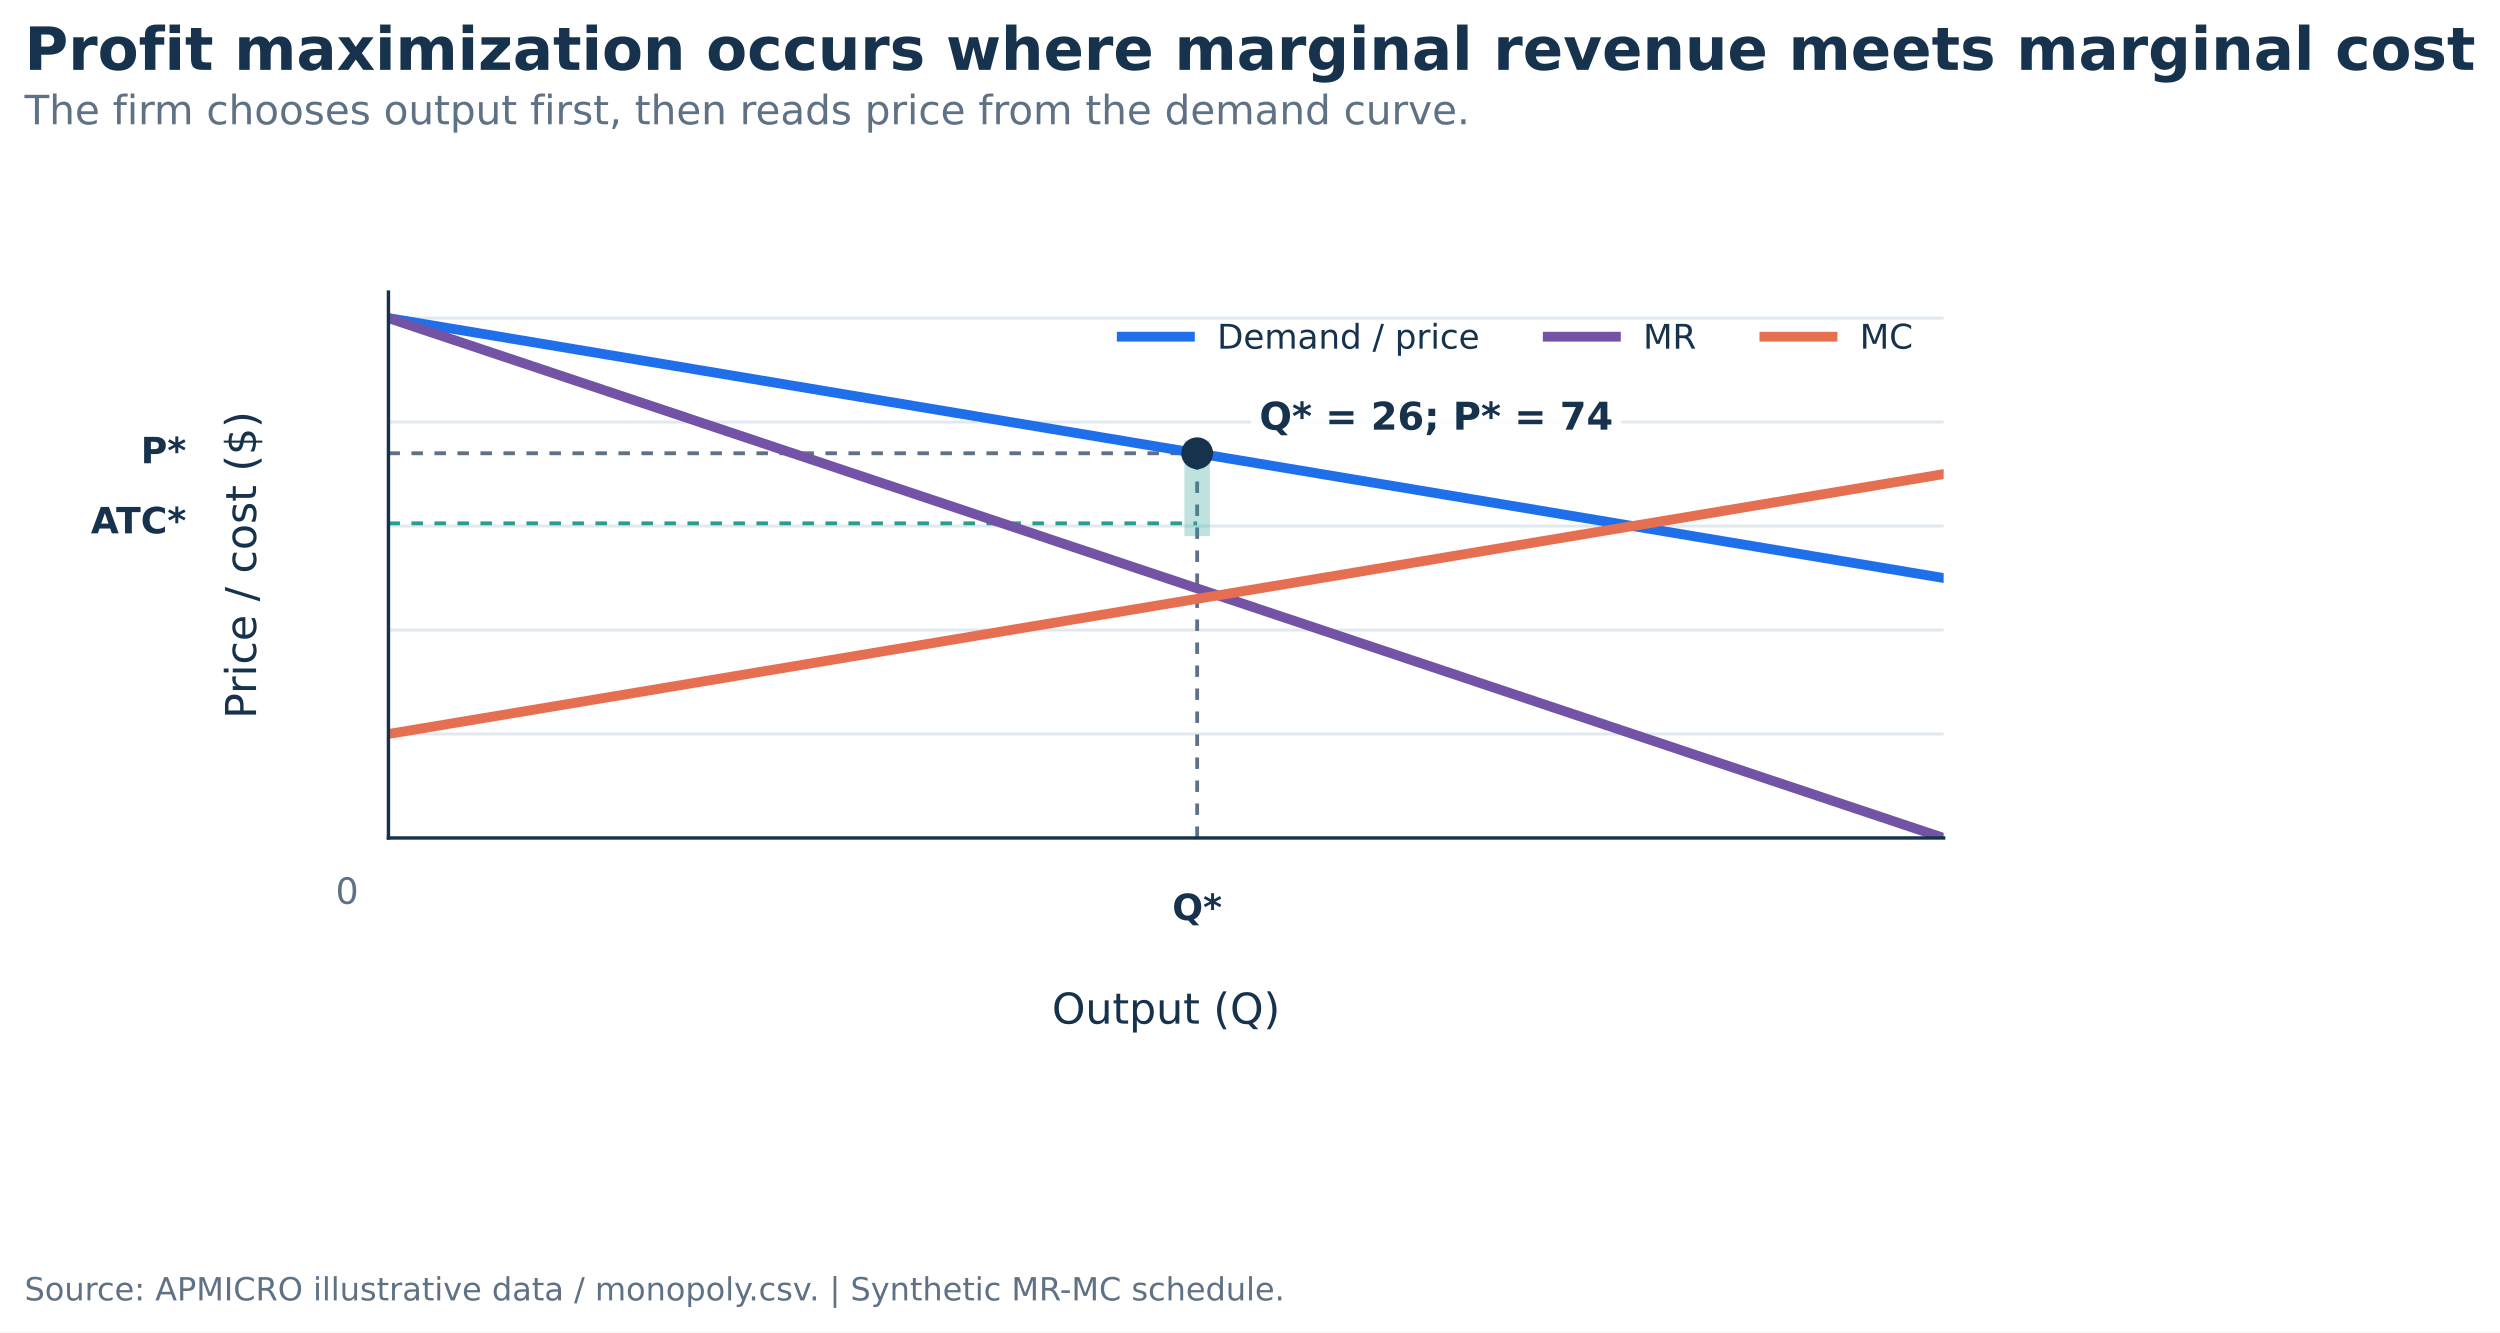
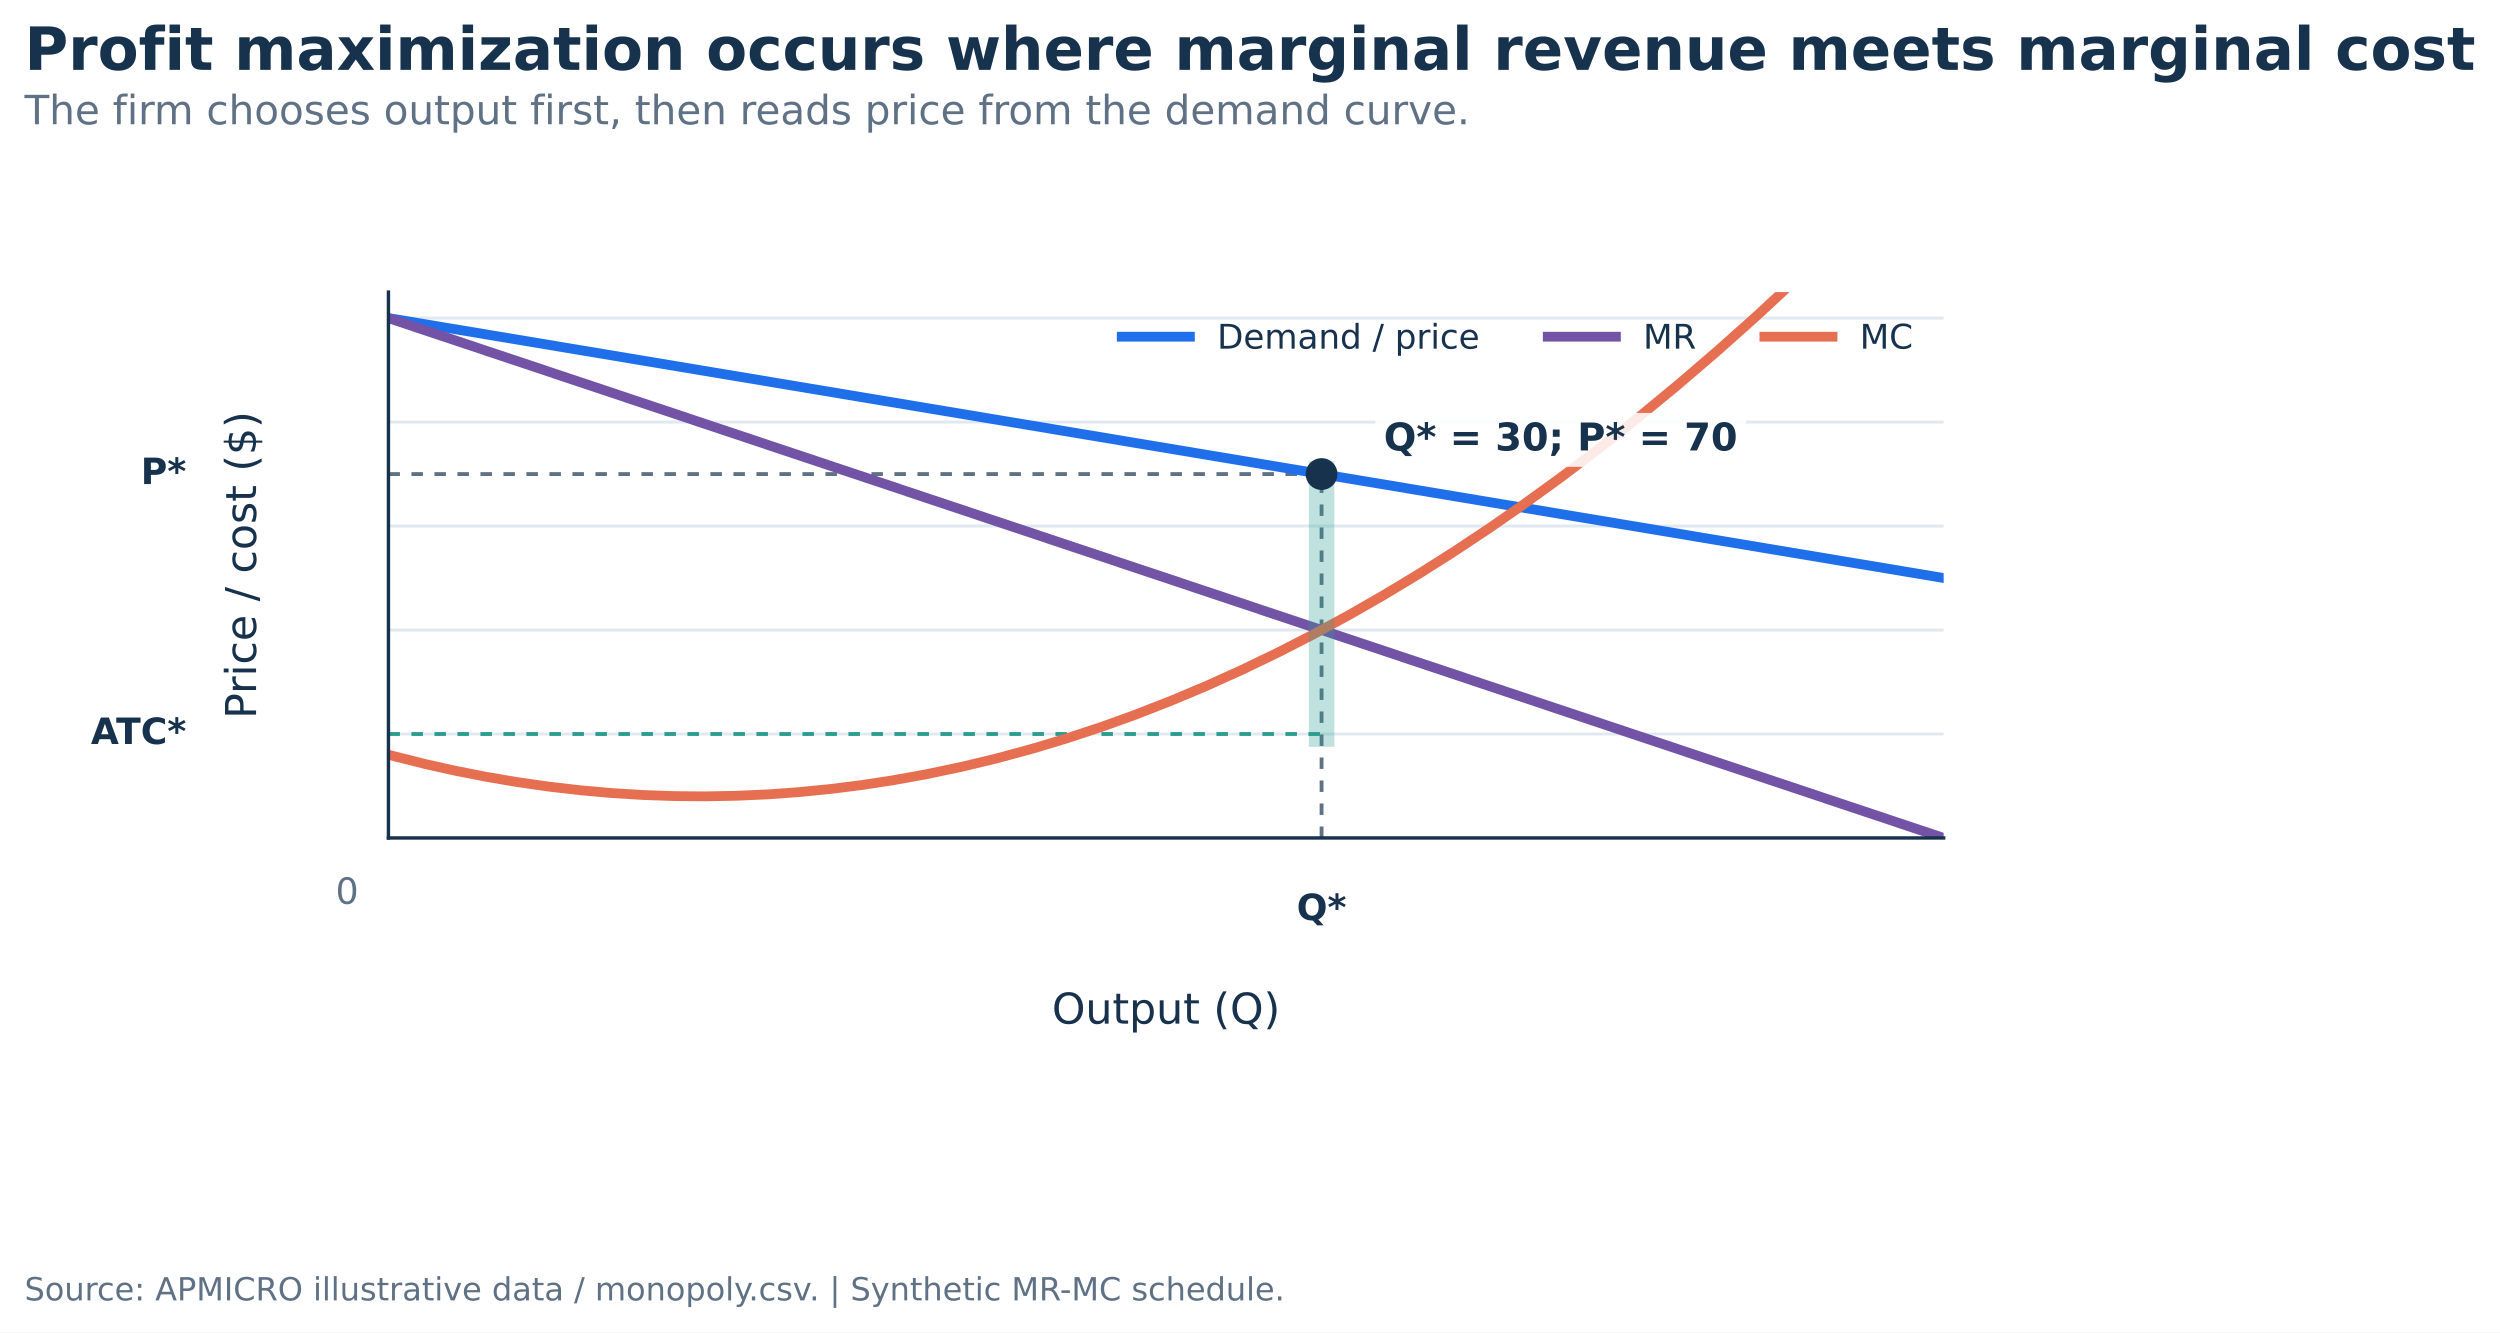
<svg xmlns="http://www.w3.org/2000/svg" xmlns:xlink="http://www.w3.org/1999/xlink" width="586.959pt" height="312.84pt" viewBox="0 0 586.959 312.84" version="1.1">
  <defs>
    <style type="text/css">*{stroke-linejoin: round; stroke-linecap: butt}</style>
  </defs>
  <g id="figure_1">
    <g id="patch_1">
-       <path d="M 0 312.84 L 586.959 312.84 L 586.959 0 L 0 0 z " style="fill: #ffffff" />
+       <path d="M 0 312.84  L 586.959 312.84  L 586.959 0  L 0 0  z " style="fill: #ffffff" />
    </g>
    <g id="axes_1">
      <g id="patch_2">
-         <path d="M 91.199 196.74 L 456.336 196.74 L 456.336 68.58 L 91.199 68.58 z " style="fill: #ffffff" />
+         <path d="M 91.199 196.74  L 456.336 196.74  L 456.336 68.58  L 91.199 68.58  z " style="fill: #ffffff" />
      </g>
      <g id="matplotlib.axis_1">
        <g id="xtick_1">
          <g id="line2d_1" />
        </g>
        <g id="xtick_2">
          <g id="line2d_2" />
        </g>
        <g id="xtick_3">
          <g id="line2d_3" />
        </g>
        <g id="xtick_4">
          <g id="line2d_4" />
        </g>
        <g id="xtick_5">
          <g id="line2d_5" />
        </g>
        <g id="xtick_6">
          <g id="line2d_6" />
        </g>
        <g id="text_1">
          <text style="font-size: 10px; font-family: 'DejaVu Sans'; text-anchor: middle; fill: #17324d" x="273.767" y="240.338" transform="rotate(-0 273.7674 240.3384)">Output (Q)</text>
        </g>
      </g>
      <g id="matplotlib.axis_2">
        <g id="ytick_1">
          <g id="line2d_7">
-             <path d="M 91.199 196.74 L 456.336 196.74 " clip-path="url(#p3a43438ed0)" style="fill: none; stroke: #d9e3ec; stroke-opacity: 0.8; stroke-width: 0.7; stroke-linecap: square" />
+             <path d="M 91.199 196.74  L 456.336 196.74  " clip-path="url(#p2288579b0a)" style="fill: none; stroke: #d9e3ec; stroke-opacity: 0.8; stroke-width: 0.7; stroke-linecap: square" />
          </g>
          <g id="line2d_8" />
        </g>
        <g id="ytick_2">
          <g id="line2d_9">
-             <path d="M 91.199 172.329 L 456.336 172.329 " clip-path="url(#p3a43438ed0)" style="fill: none; stroke: #d9e3ec; stroke-opacity: 0.8; stroke-width: 0.7; stroke-linecap: square" />
+             <path d="M 91.199 172.329  L 456.336 172.329  " clip-path="url(#p2288579b0a)" style="fill: none; stroke: #d9e3ec; stroke-opacity: 0.8; stroke-width: 0.7; stroke-linecap: square" />
          </g>
          <g id="line2d_10" />
        </g>
        <g id="ytick_3">
          <g id="line2d_11">
-             <path d="M 91.199 147.917 L 456.336 147.917 " clip-path="url(#p3a43438ed0)" style="fill: none; stroke: #d9e3ec; stroke-opacity: 0.8; stroke-width: 0.7; stroke-linecap: square" />
+             <path d="M 91.199 147.917  L 456.336 147.917  " clip-path="url(#p2288579b0a)" style="fill: none; stroke: #d9e3ec; stroke-opacity: 0.8; stroke-width: 0.7; stroke-linecap: square" />
          </g>
          <g id="line2d_12" />
        </g>
        <g id="ytick_4">
          <g id="line2d_13">
-             <path d="M 91.199 123.506 L 456.336 123.506 " clip-path="url(#p3a43438ed0)" style="fill: none; stroke: #d9e3ec; stroke-opacity: 0.8; stroke-width: 0.7; stroke-linecap: square" />
+             <path d="M 91.199 123.506  L 456.336 123.506  " clip-path="url(#p2288579b0a)" style="fill: none; stroke: #d9e3ec; stroke-opacity: 0.8; stroke-width: 0.7; stroke-linecap: square" />
          </g>
          <g id="line2d_14" />
        </g>
        <g id="ytick_5">
          <g id="line2d_15">
-             <path d="M 91.199 99.094 L 456.336 99.094 " clip-path="url(#p3a43438ed0)" style="fill: none; stroke: #d9e3ec; stroke-opacity: 0.8; stroke-width: 0.7; stroke-linecap: square" />
+             <path d="M 91.199 99.094  L 456.336 99.094  " clip-path="url(#p2288579b0a)" style="fill: none; stroke: #d9e3ec; stroke-opacity: 0.8; stroke-width: 0.7; stroke-linecap: square" />
          </g>
          <g id="line2d_16" />
        </g>
        <g id="ytick_6">
          <g id="line2d_17">
-             <path d="M 91.199 74.683 L 456.336 74.683 " clip-path="url(#p3a43438ed0)" style="fill: none; stroke: #d9e3ec; stroke-opacity: 0.8; stroke-width: 0.7; stroke-linecap: square" />
+             <path d="M 91.199 74.683  L 456.336 74.683  " clip-path="url(#p2288579b0a)" style="fill: none; stroke: #d9e3ec; stroke-opacity: 0.8; stroke-width: 0.7; stroke-linecap: square" />
          </g>
          <g id="line2d_18" />
        </g>
        <g id="text_2">
          <text style="font-size: 10px; font-family: 'DejaVu Sans'; text-anchor: middle; fill: #17324d" x="60.119" y="132.66" transform="rotate(-90 60.11911 132.66)">Price / cost ($)</text>
        </g>
      </g>
      <g id="line2d_19">
-         <path d="M 281.07 196.74 L 281.07 106.418 " clip-path="url(#p3a43438ed0)" style="fill: none; stroke-dasharray: 2.7,2.7; stroke-dashoffset: 0; stroke: #5f7184; stroke-width: 0.9" />
+         <path d="M 310.281 196.74  L 310.281 111.3  " clip-path="url(#p2288579b0a)" style="fill: none; stroke-dasharray: 2.7,2.7; stroke-dashoffset: 0; stroke: #5f7184; stroke-width: 0.9" />
      </g>
      <g id="line2d_20">
-         <path d="M 91.199 106.418 L 281.07 106.418 " clip-path="url(#p3a43438ed0)" style="fill: none; stroke-dasharray: 2.7,2.7; stroke-dashoffset: 0; stroke: #5f7184; stroke-width: 0.9" />
+         <path d="M 91.199 111.3  L 310.281 111.3  " clip-path="url(#p2288579b0a)" style="fill: none; stroke-dasharray: 2.7,2.7; stroke-dashoffset: 0; stroke: #5f7184; stroke-width: 0.9" />
      </g>
      <g id="line2d_21">
-         <path d="M 91.199 122.871 L 281.07 122.871 " clip-path="url(#p3a43438ed0)" style="fill: none; stroke-dasharray: 2.7,2.7; stroke-dashoffset: 0; stroke: #2a9d8f; stroke-width: 0.9" />
+         <path d="M 91.199 172.329  L 310.281 172.329  " clip-path="url(#p2288579b0a)" style="fill: none; stroke-dasharray: 2.7,2.7; stroke-dashoffset: 0; stroke: #2a9d8f; stroke-width: 0.9" />
      </g>
      <g id="line2d_22">
-         <path d="M 91.199 74.683 L 105.804 77.124 L 120.41 79.565 L 135.015 82.006 L 149.621 84.447 L 164.226 86.889 L 178.832 89.33 L 193.437 91.771 L 208.043 94.212 L 222.648 96.653 L 237.254 99.094 L 251.859 101.535 L 266.465 103.977 L 281.07 106.418 L 295.676 108.859 L 310.281 111.3 L 324.887 113.741 L 339.492 116.182 L 354.098 118.623 L 368.703 121.065 L 383.309 123.506 L 397.914 125.947 L 412.52 128.388 L 427.125 130.829 L 441.731 133.27 L 456.336 135.711 " clip-path="url(#p3a43438ed0)" style="fill: none; stroke: #1f6feb; stroke-width: 2.3; stroke-linecap: square" />
+         <path d="M 91.199 74.683  L 456.336 135.711  L 456.336 135.711  " clip-path="url(#p2288579b0a)" style="fill: none; stroke: #1f6feb; stroke-width: 2.3; stroke-linecap: square" />
      </g>
      <g id="line2d_23">
-         <path d="M 91.199 74.683 L 105.804 79.565 L 120.41 84.447 L 135.015 89.33 L 149.621 94.212 L 164.226 99.094 L 178.832 103.977 L 193.437 108.859 L 208.043 113.741 L 222.648 118.623 L 237.254 123.506 L 251.859 128.388 L 266.465 133.27 L 281.07 138.153 L 295.676 143.035 L 310.281 147.917 L 324.887 152.799 L 339.492 157.682 L 354.098 162.564 L 368.703 167.446 L 383.309 172.329 L 397.914 177.211 L 412.52 182.093 L 427.125 186.975 L 441.731 191.858 L 456.336 196.74 " clip-path="url(#p3a43438ed0)" style="fill: none; stroke: #7353a6; stroke-width: 2.3; stroke-linecap: square" />
+         <path d="M 91.199 74.683  L 456.336 196.74  L 456.336 196.74  " clip-path="url(#p2288579b0a)" style="fill: none; stroke: #7353a6; stroke-width: 2.3; stroke-linecap: square" />
      </g>
      <g id="line2d_24">
-         <path d="M 91.199 172.329 L 105.804 169.887 L 120.41 167.446 L 135.015 165.005 L 149.621 162.564 L 164.226 160.123 L 178.832 157.682 L 193.437 155.241 L 208.043 152.799 L 222.648 150.358 L 237.254 147.917 L 251.859 145.476 L 266.465 143.035 L 281.07 140.594 L 295.676 138.153 L 310.281 135.711 L 324.887 133.27 L 339.492 130.829 L 354.098 128.388 L 368.703 125.947 L 383.309 123.506 L 397.914 121.065 L 412.52 118.623 L 427.125 116.182 L 441.731 113.741 L 456.336 111.3 " clip-path="url(#p3a43438ed0)" style="fill: none; stroke: #e76f51; stroke-width: 2.3; stroke-linecap: square" />
+         <path d="M 91.199 177.211  L 99.733 179.358  L 107.048 180.988  L 114.363 182.422  L 121.678 183.659  L 128.993 184.701  L 136.308 185.547  L 143.623 186.197  L 150.937 186.651  L 158.252 186.909  L 165.567 186.971  L 172.882 186.837  L 180.197 186.507  L 187.512 185.981  L 194.827 185.26  L 202.142 184.342  L 209.457 183.229  L 217.381 181.801  L 225.916 180.007  L 233.84 178.102  L 242.374 175.793  L 250.299 173.41  L 258.833 170.587  L 266.757 167.726  L 275.291 164.389  L 283.216 161.051  L 291.75 157.199  L 300.284 153.08  L 308.209 149.017  L 316.743 144.383  L 324.667 139.843  L 333.201 134.695  L 341.126 129.678  L 349.66 124.015  L 357.584 118.52  L 366.728 111.892  L 375.872 104.959  L 385.015 97.719  L 394.159 90.173  L 403.303 82.321  L 412.446 74.163  L 422.2 65.123  L 431.343 56.332  L 440.487 47.235  L 449.631 37.831  L 456.336 30.742  L 456.336 30.742  " clip-path="url(#p2288579b0a)" style="fill: none; stroke: #e76f51; stroke-width: 2.3; stroke-linecap: square" />
      </g>
      <g id="line2d_25">
-         <path d="M 281.07 122.871 L 281.07 106.418 " clip-path="url(#p3a43438ed0)" style="fill: none; stroke: #2a9d8f; stroke-opacity: 0.3; stroke-width: 6; stroke-linecap: square" />
+         <path d="M 310.281 172.329  L 310.281 111.3  " clip-path="url(#p2288579b0a)" style="fill: none; stroke: #2a9d8f; stroke-opacity: 0.3; stroke-width: 6; stroke-linecap: square" />
      </g>
      <g id="patch_3">
-         <path d="M 91.199 196.74 L 91.199 68.58 " style="fill: none; stroke: #17324d; stroke-width: 0.8; stroke-linejoin: miter; stroke-linecap: square" />
+         <path d="M 91.199 196.74  L 91.199 68.58  " style="fill: none; stroke: #17324d; stroke-width: 0.8; stroke-linejoin: miter; stroke-linecap: square" />
      </g>
      <g id="patch_4">
-         <path d="M 91.199 196.74 L 456.336 196.74 " style="fill: none; stroke: #17324d; stroke-width: 0.8; stroke-linejoin: miter; stroke-linecap: square" />
+         <path d="M 91.199 196.74  L 456.336 196.74  " style="fill: none; stroke: #17324d; stroke-width: 0.8; stroke-linejoin: miter; stroke-linecap: square" />
      </g>
      <g id="text_3">
-         <text style="font-weight: 700; font-size: 8.5px; font-family: 'DejaVu Sans'; text-anchor: middle; fill: #17324d" x="281.07" y="216.015" transform="rotate(-0 281.0701 216.0147)">Q*</text>
+         <text style="font-weight: 700; font-size: 8.5px; font-family: 'DejaVu Sans'; text-anchor: middle; fill: #17324d" x="310.281" y="216.015" transform="rotate(-0 310.2811 216.0147)">Q*</text>
      </g>
      <g id="text_4">
-         <text style="font-weight: 700; font-size: 8.5px; font-family: 'DejaVu Sans'; text-anchor: end; fill: #17324d" x="43.731" y="108.763" transform="rotate(-0 43.73096 108.7632)">P*</text>
+         <text style="font-weight: 700; font-size: 8.5px; font-family: 'DejaVu Sans'; text-anchor: end; fill: #17324d" x="43.731" y="113.645" transform="rotate(-0 43.73096 113.6455)">P*</text>
      </g>
      <g id="text_5">
        <g id="patch_5">
-           <path d="M 295.676 104.736 L 378.733 104.736 Q 380.713 104.736 380.713 102.756 L 380.713 94.046 Q 380.713 92.066 378.733 92.066 L 295.676 92.066 Q 293.696 92.066 293.696 94.046 L 293.696 102.756 Q 293.696 104.736 295.676 104.736 z " style="fill: #ffffff; opacity: 0.85" />
+           <path d="M 324.887 109.618  L 407.944 109.618  Q 409.924 109.618 409.924 107.638  L 409.924 98.928  Q 409.924 96.948 407.944 96.948  L 324.887 96.948  Q 322.907 96.948 322.907 98.928  L 322.907 107.638  Q 322.907 109.618 324.887 109.618  z " style="fill: #ffffff; opacity: 0.85" />
        </g>
-         <text style="font-weight: 700; font-size: 9px; font-family: 'DejaVu Sans'; text-anchor: start; fill: #17324d" x="295.676" y="100.884" transform="rotate(-0 295.6756 100.8843)">Q* = 26; P* = 74</text>
+         <text style="font-weight: 700; font-size: 9px; font-family: 'DejaVu Sans'; text-anchor: start; fill: #17324d" x="324.887" y="105.767" transform="rotate(-0 324.8866 105.7666)">Q* = 30; P* = 70</text>
      </g>
      <g id="text_6">
-         <text style="font-weight: 700; font-size: 8.5px; font-family: 'DejaVu Sans'; text-anchor: end; fill: #17324d" x="43.731" y="125.216" transform="rotate(-0 43.73096 125.2165)">ATC*</text>
+         <text style="font-weight: 700; font-size: 8.5px; font-family: 'DejaVu Sans'; text-anchor: end; fill: #17324d" x="43.731" y="174.674" transform="rotate(-0 43.73096 174.674)">ATC*</text>
      </g>
      <g id="text_7">
        <text style="font-size: 8.5px; font-family: 'DejaVu Sans'; text-anchor: end; fill: #5f7184" x="84.199" y="212.199" transform="rotate(-0 84.1988 212.1987)">0</text>
      </g>
      <g id="PathCollection_1">
        <defs>
-           <path id="m08ac7b41ff" d="M 0 3.24 C 0.859 3.24 1.684 2.899 2.291 2.291 C 2.899 1.684 3.24 0.859 3.24 0 C 3.24 -0.859 2.899 -1.684 2.291 -2.291 C 1.684 -2.899 0.859 -3.24 0 -3.24 C -0.859 -3.24 -1.684 -2.899 -2.291 -2.291 C -2.899 -1.684 -3.24 -0.859 -3.24 0 C -3.24 0.859 -2.899 1.684 -2.291 2.291 C -1.684 2.899 -0.859 3.24 0 3.24 z " style="stroke: #17324d" />
+           <path id="mf046b921c4" d="M 0 3.24  C 0.859 3.24 1.684 2.899 2.291 2.291  C 2.899 1.684 3.24 0.859 3.24 0  C 3.24 -0.859 2.899 -1.684 2.291 -2.291  C 1.684 -2.899 0.859 -3.24 0 -3.24  C -0.859 -3.24 -1.684 -2.899 -2.291 -2.291  C -2.899 -1.684 -3.24 -0.859 -3.24 0  C -3.24 0.859 -2.899 1.684 -2.291 2.291  C -1.684 2.899 -0.859 3.24 0 3.24  z " style="stroke: #17324d" />
        </defs>
-         <g clip-path="url(#p3a43438ed0)">
-           <use xlink:href="#m08ac7b41ff" x="281.07" y="106.418" style="fill: #17324d; stroke: #17324d" />
+         <g clip-path="url(#p2288579b0a)">
+           <use xlink:href="#mf046b921c4" x="310.281" y="111.3" style="fill: #17324d; stroke: #17324d" />
        </g>
      </g>
      <g id="legend_1">
        <g id="line2d_26">
-           <path d="M 263.368 79.059 L 271.368 79.059 L 279.368 79.059 " style="fill: none; stroke: #1f6feb; stroke-width: 2.3; stroke-linecap: square" />
+           <path d="M 263.368 79.059  L 271.368 79.059  L 279.368 79.059  " style="fill: none; stroke: #1f6feb; stroke-width: 2.3; stroke-linecap: square" />
        </g>
        <g id="text_8">
          <text style="font-size: 8px; font-family: 'DejaVu Sans'; text-anchor: start; fill: #17324d" x="285.769" y="81.859" transform="rotate(-0 285.7685 81.85875)">Demand / price</text>
        </g>
        <g id="line2d_27">
-           <path d="M 363.386 79.059 L 371.386 79.059 L 379.386 79.059 " style="fill: none; stroke: #7353a6; stroke-width: 2.3; stroke-linecap: square" />
+           <path d="M 363.386 79.059  L 371.386 79.059  L 379.386 79.059  " style="fill: none; stroke: #7353a6; stroke-width: 2.3; stroke-linecap: square" />
        </g>
        <g id="text_9">
          <text style="font-size: 8px; font-family: 'DejaVu Sans'; text-anchor: start; fill: #17324d" x="385.786" y="81.859" transform="rotate(-0 385.786 81.85875)">MR</text>
        </g>
        <g id="line2d_28">
-           <path d="M 414.247 79.059 L 422.247 79.059 L 430.247 79.059 " style="fill: none; stroke: #e76f51; stroke-width: 2.3; stroke-linecap: square" />
+           <path d="M 414.247 79.059  L 422.247 79.059  L 430.247 79.059  " style="fill: none; stroke: #e76f51; stroke-width: 2.3; stroke-linecap: square" />
        </g>
        <g id="text_10">
          <text style="font-size: 8px; font-family: 'DejaVu Sans'; text-anchor: start; fill: #17324d" x="436.647" y="81.859" transform="rotate(-0 436.6472 81.85875)">MC</text>
        </g>
      </g>
    </g>
    <g id="text_11">
      <text style="font-weight: 700; font-size: 14px; font-family: 'DejaVu Sans'; text-anchor: start; fill: #17324d" x="5.76" y="16.398" transform="rotate(-0 5.76 16.39781)">Profit maximization occurs where marginal revenue meets marginal cost</text>
    </g>
    <g id="text_12">
      <text style="font-size: 9.5px; font-family: 'DejaVu Sans'; text-anchor: start; fill: #5f7184" x="5.76" y="29.179" transform="rotate(-0 5.76 29.17852)">The firm chooses output first, then reads price from the demand curve.</text>
    </g>
    <g id="text_13">
      <text style="font-size: 7.5px; font-family: 'DejaVu Sans'; text-anchor: start; fill: #5f7184" x="5.76" y="305.312" transform="rotate(-0 5.76 305.3116)">Source: APMICRO illustrative data / monopoly.csv.  |  Synthetic MR-MC schedule.</text>
    </g>
  </g>
  <defs>
-     <clipPath id="p3a43438ed0">
+     <clipPath id="p2288579b0a">
      <rect x="91.199" y="68.58" width="365.137" height="128.16" />
    </clipPath>
  </defs>
</svg>
